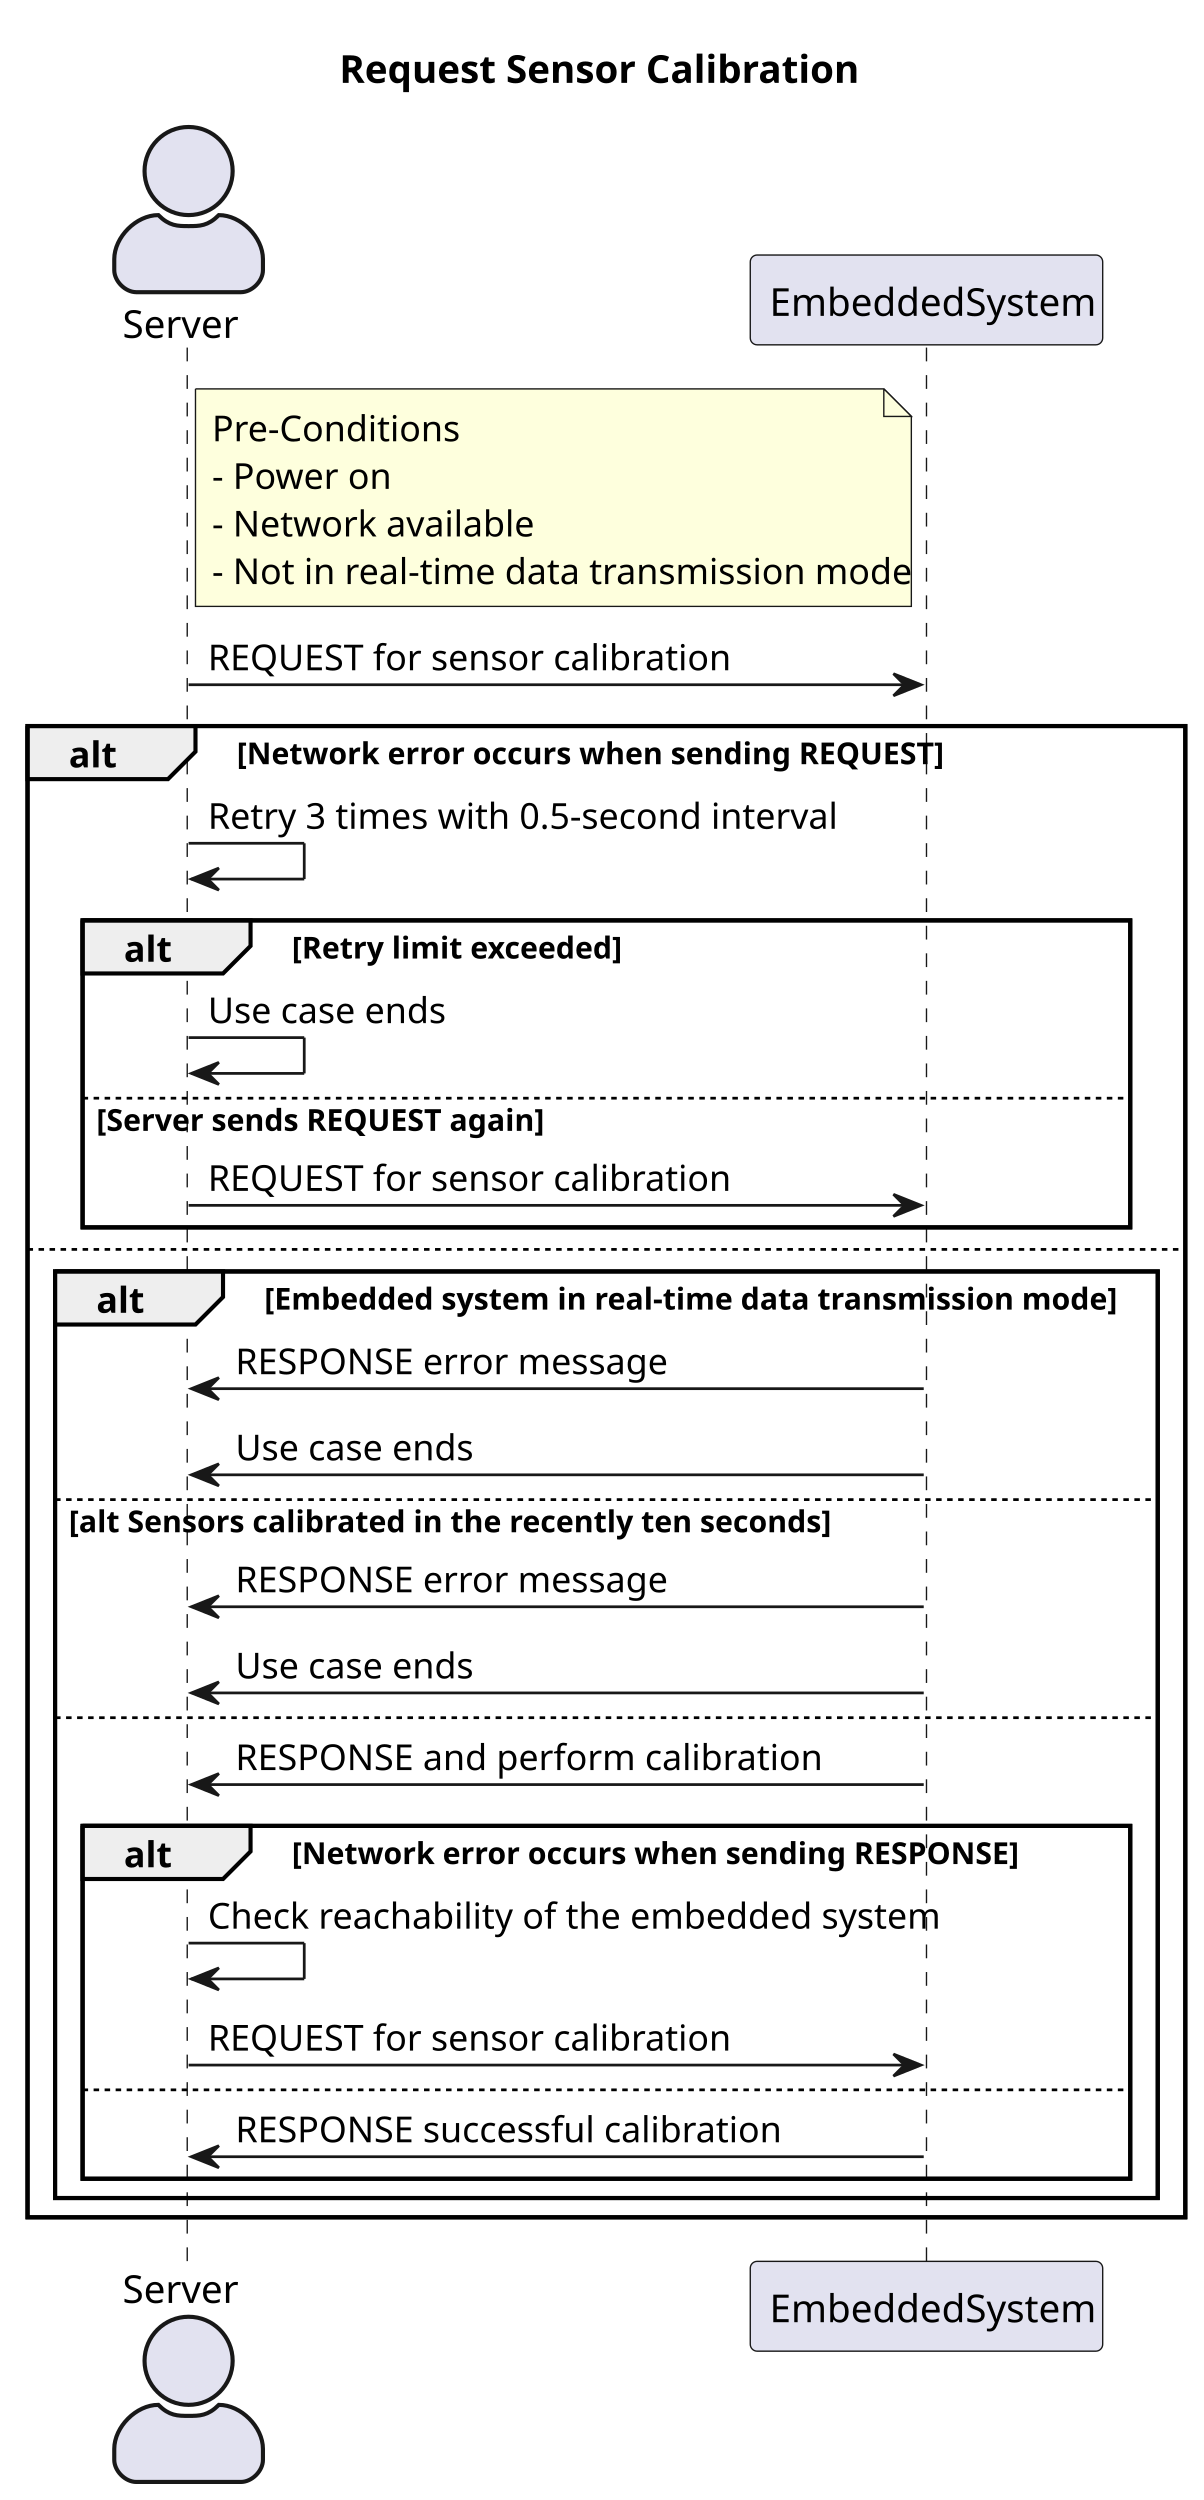
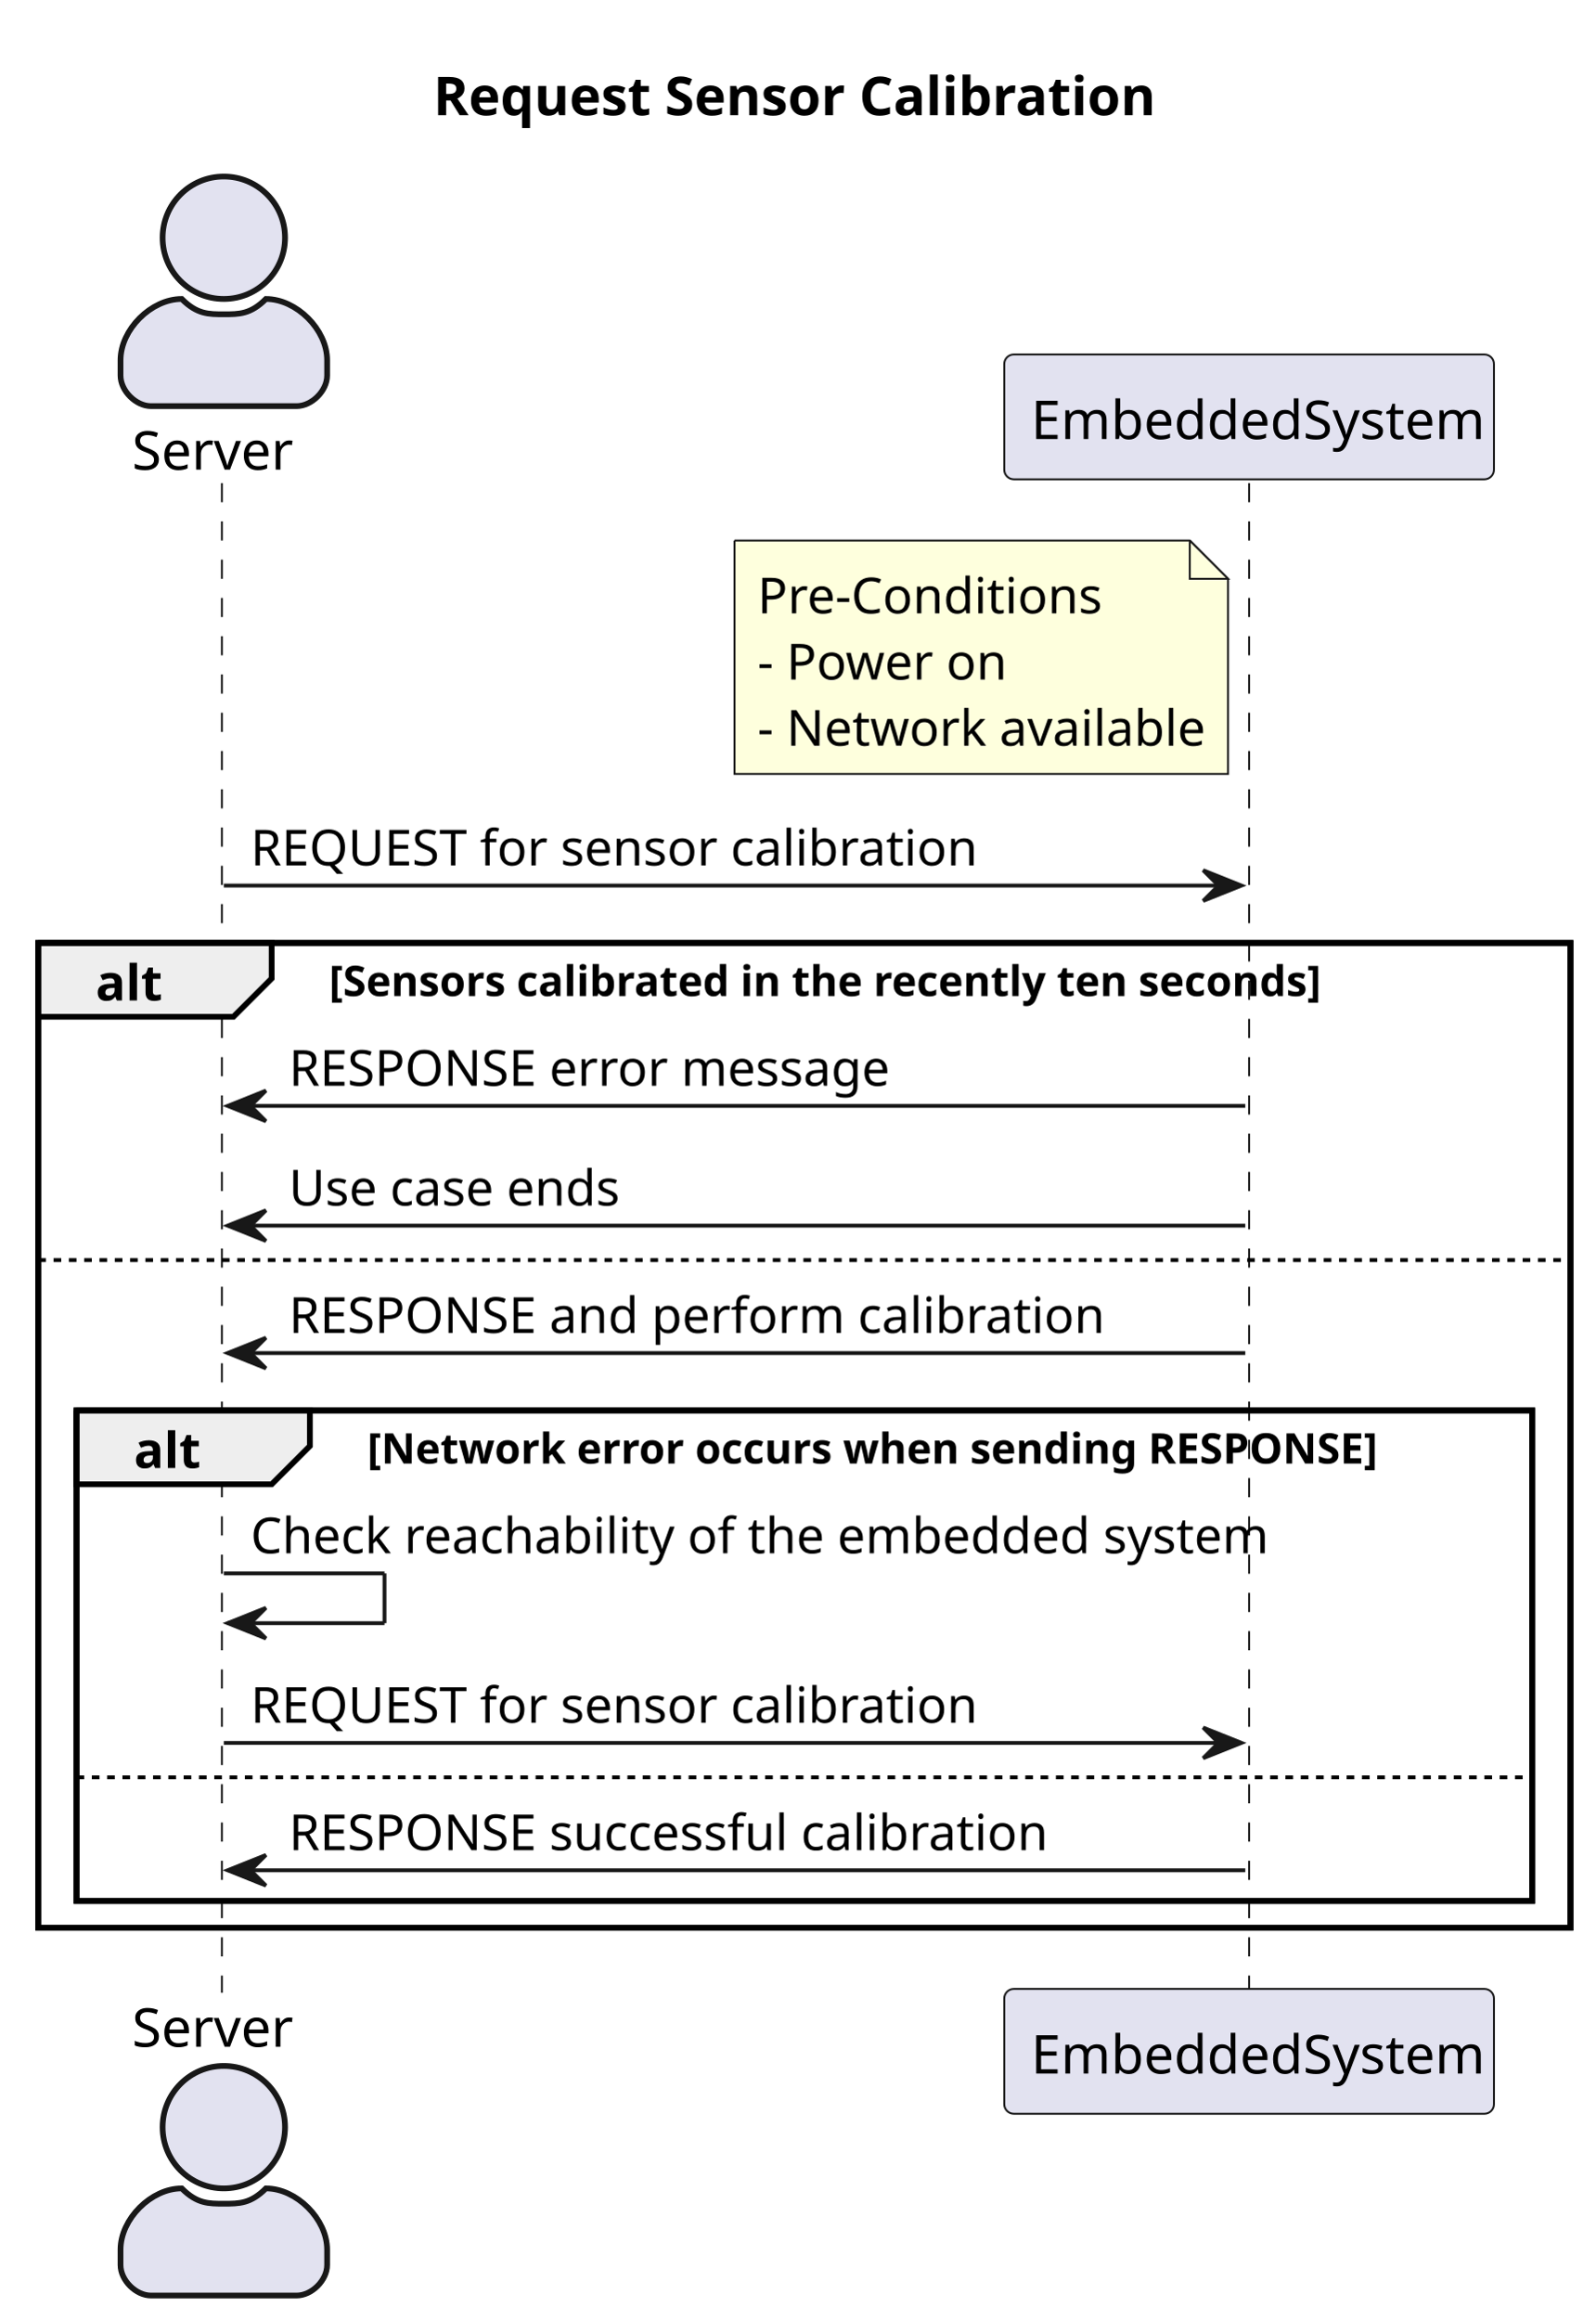
- <svg xmlns="http://www.w3.org/2000/svg" contentStyleType="text/css" height="908px" preserveAspectRatio="none" style="width:437px;height:908px;background:#FFFFFF;" version="1.1" viewBox="0 0 437 908" width="437px" zoomAndPan="magnify">
+ <svg xmlns="http://www.w3.org/2000/svg" contentStyleType="text/css" height="606px" preserveAspectRatio="none" style="width:417px;height:606px;background:#FFFFFF;" version="1.1" viewBox="0 0 417 606" width="417px" zoomAndPan="magnify">
  <defs />
  <g>
-     <text fill="#000000" font-family="sans-serif" font-size="14" font-weight="bold" lengthAdjust="spacing" textLength="193" x="123.25" y="30.107">Request Sensor Calibration</text>
-     <rect fill="none" height="541.627" style="stroke:#000000;stroke-width:1.5;" width="420.5" x="10" y="263.697" />
-     <rect fill="none" height="111.504" style="stroke:#000000;stroke-width:1.5;" width="380.5" x="30" y="334.279" />
-     <rect fill="none" height="336.541" style="stroke:#000000;stroke-width:1.5;" width="400.5" x="20" y="461.783" />
-     <rect fill="none" height="128.164" style="stroke:#000000;stroke-width:1.5;" width="380.5" x="30" y="663.16" />
-     <line style="stroke:#181818;stroke-width:0.5;stroke-dasharray:5.0,5.0;" x1="68" x2="68" y1="126.242" y2="822.324" />
-     <line style="stroke:#181818;stroke-width:0.5;stroke-dasharray:5.0,5.0;" x1="336.5" x2="336.5" y1="126.242" y2="822.324" />
-     <text fill="#000000" font-family="sans-serif" font-size="14" lengthAdjust="spacing" textLength="42" x="44.5" y="122.728">Server</text>
-     <ellipse cx="68.5" cy="62.121" fill="#E2E2F0" rx="16" ry="16" style="stroke:#181818;stroke-width:1.5;" />
-     <path d="M68.5,82.121 C72.5,82.121 75.5,82.121 79.5,78.121 C87.5,78.121 95.5,86.121 95.5,94.121 L95.5,98.121 C95.5,102.121 91.5,106.121 87.5,106.121 L49.5,106.121 C45.5,106.121 41.5,102.121 41.5,98.121 L41.5,94.121 C41.5,86.121 49.5,78.121 57.5,78.121 C61.5,82.121 64.5,82.121 68.5,82.121 " fill="#E2E2F0" style="stroke:#181818;stroke-width:1.5;" />
-     <text fill="#000000" font-family="sans-serif" font-size="14" lengthAdjust="spacing" textLength="42" x="44.5" y="836.432">Server</text>
-     <ellipse cx="68.5" cy="857.445" fill="#E2E2F0" rx="16" ry="16" style="stroke:#181818;stroke-width:1.5;" />
-     <path d="M68.5,877.445 C72.5,877.445 75.5,877.445 79.5,873.445 C87.5,873.445 95.5,881.445 95.5,889.445 L95.5,893.445 C95.5,897.445 91.5,901.445 87.5,901.445 L49.5,901.445 C45.5,901.445 41.5,897.445 41.5,893.445 L41.5,889.445 C41.5,881.445 49.5,873.445 57.5,873.445 C61.5,877.445 64.5,877.445 68.5,877.445 " fill="#E2E2F0" style="stroke:#181818;stroke-width:1.5;" />
-     <rect fill="#E2E2F0" height="32.621" rx="2.5" ry="2.5" style="stroke:#181818;stroke-width:0.5;" width="128" x="272.5" y="92.621" />
-     <text fill="#000000" font-family="sans-serif" font-size="14" lengthAdjust="spacing" textLength="114" x="279.5" y="114.728">EmbeddedSystem</text>
-     <rect fill="#E2E2F0" height="32.621" rx="2.5" ry="2.5" style="stroke:#181818;stroke-width:0.5;" width="128" x="272.5" y="821.324" />
-     <text fill="#000000" font-family="sans-serif" font-size="14" lengthAdjust="spacing" textLength="114" x="279.5" y="843.432">EmbeddedSystem</text>
-     <path d="M71,141.242 L71,220.242 L331,220.242 L331,151.242 L321,141.242 L71,141.242 " fill="#FEFFDD" style="stroke:#181818;stroke-width:0.5;" />
-     <path d="M321,141.242 L321,151.242 L331,151.242 L321,141.242 " fill="#FEFFDD" style="stroke:#181818;stroke-width:0.5;" />
-     <text fill="#000000" font-family="sans-serif" font-size="13" lengthAdjust="spacing" textLength="85" x="77" y="160.27">Pre-Conditions</text>
-     <text fill="#000000" font-family="sans-serif" font-size="13" lengthAdjust="spacing" textLength="62" x="77" y="177.561">- Power on</text>
-     <text fill="#000000" font-family="sans-serif" font-size="13" lengthAdjust="spacing" textLength="108" x="77" y="194.852">- Network available</text>
-     <text fill="#000000" font-family="sans-serif" font-size="13" lengthAdjust="spacing" textLength="239" x="77" y="212.144">- Not in real-time data transmission mode</text>
-     <polygon fill="#181818" points="324.5,244.697,334.5,248.697,324.5,252.697,328.5,248.697" style="stroke:#181818;stroke-width:1.0;" />
-     <line style="stroke:#181818;stroke-width:1.0;" x1="68.5" x2="330.5" y1="248.697" y2="248.697" />
-     <text fill="#000000" font-family="sans-serif" font-size="13" lengthAdjust="spacing" textLength="186" x="75.5" y="243.435">REQUEST for sensor calibration</text>
-     <path d="M10,263.697 L71,263.697 L71,272.988 L61,282.988 L10,282.988 L10,263.697 " fill="#EEEEEE" style="stroke:#000000;stroke-width:1.5;" />
-     <rect fill="none" height="541.627" style="stroke:#000000;stroke-width:1.5;" width="420.5" x="10" y="263.697" />
-     <text fill="#000000" font-family="sans-serif" font-size="13" font-weight="bold" lengthAdjust="spacing" textLength="16" x="25" y="278.726">alt</text>
-     <text fill="#000000" font-family="sans-serif" font-size="11" font-weight="bold" lengthAdjust="spacing" textLength="261" x="86" y="277.567">[Network error occurs when sending REQUEST]</text>
-     <line style="stroke:#181818;stroke-width:1.0;" x1="68.5" x2="110.5" y1="306.279" y2="306.279" />
-     <line style="stroke:#181818;stroke-width:1.0;" x1="110.5" x2="110.5" y1="306.279" y2="319.279" />
-     <line style="stroke:#181818;stroke-width:1.0;" x1="69.5" x2="110.5" y1="319.279" y2="319.279" />
-     <polygon fill="#181818" points="79.5,315.279,69.5,319.279,79.5,323.279,75.5,319.279" style="stroke:#181818;stroke-width:1.0;" />
-     <text fill="#000000" font-family="sans-serif" font-size="13" lengthAdjust="spacing" textLength="217" x="75.5" y="301.017">Retry 3 times with 0.5-second interval</text>
-     <path d="M30,334.279 L91,334.279 L91,343.57 L81,353.57 L30,353.57 L30,334.279 " fill="#EEEEEE" style="stroke:#000000;stroke-width:1.5;" />
-     <rect fill="none" height="111.504" style="stroke:#000000;stroke-width:1.5;" width="380.5" x="30" y="334.279" />
-     <text fill="#000000" font-family="sans-serif" font-size="13" font-weight="bold" lengthAdjust="spacing" textLength="16" x="45" y="349.308">alt</text>
-     <text fill="#000000" font-family="sans-serif" font-size="11" font-weight="bold" lengthAdjust="spacing" textLength="121" x="106" y="348.149">[Retry limit exceeded]</text>
-     <line style="stroke:#181818;stroke-width:1.0;" x1="68.5" x2="110.5" y1="376.861" y2="376.861" />
-     <line style="stroke:#181818;stroke-width:1.0;" x1="110.5" x2="110.5" y1="376.861" y2="389.861" />
-     <line style="stroke:#181818;stroke-width:1.0;" x1="69.5" x2="110.5" y1="389.861" y2="389.861" />
-     <polygon fill="#181818" points="79.5,385.861,69.5,389.861,79.5,393.861,75.5,389.861" style="stroke:#181818;stroke-width:1.0;" />
-     <text fill="#000000" font-family="sans-serif" font-size="13" lengthAdjust="spacing" textLength="87" x="75.5" y="371.599">Use case ends</text>
-     <line style="stroke:#000000;stroke-width:1.0;stroke-dasharray:2.0,2.0;" x1="30" x2="410.5" y1="398.861" y2="398.861" />
-     <text fill="#000000" font-family="sans-serif" font-size="11" font-weight="bold" lengthAdjust="spacing" textLength="166" x="35" y="410.731">[Server sends REQUEST again]</text>
-     <polygon fill="#181818" points="324.5,433.783,334.5,437.783,324.5,441.783,328.5,437.783" style="stroke:#181818;stroke-width:1.0;" />
-     <line style="stroke:#181818;stroke-width:1.0;" x1="68.5" x2="330.5" y1="437.783" y2="437.783" />
-     <text fill="#000000" font-family="sans-serif" font-size="13" lengthAdjust="spacing" textLength="186" x="75.5" y="432.521">REQUEST for sensor calibration</text>
-     <line style="stroke:#000000;stroke-width:1.0;stroke-dasharray:2.0,2.0;" x1="10" x2="430.5" y1="453.783" y2="453.783" />
-     <path d="M20,461.783 L81,461.783 L81,471.074 L71,481.074 L20,481.074 L20,461.783 " fill="#EEEEEE" style="stroke:#000000;stroke-width:1.5;" />
-     <rect fill="none" height="336.541" style="stroke:#000000;stroke-width:1.5;" width="400.5" x="20" y="461.783" />
-     <text fill="#000000" font-family="sans-serif" font-size="13" font-weight="bold" lengthAdjust="spacing" textLength="16" x="35" y="476.812">alt</text>
-     <text fill="#000000" font-family="sans-serif" font-size="11" font-weight="bold" lengthAdjust="spacing" textLength="316" x="96" y="475.653">[Embedded system in real-time data transmission mode]</text>
-     <polygon fill="#181818" points="79.5,500.365,69.5,504.365,79.5,508.365,75.5,504.365" style="stroke:#181818;stroke-width:1.0;" />
-     <line style="stroke:#181818;stroke-width:1.0;" x1="73.5" x2="335.5" y1="504.365" y2="504.365" />
-     <text fill="#000000" font-family="sans-serif" font-size="13" lengthAdjust="spacing" textLength="160" x="85.5" y="499.103">RESPONSE error message</text>
-     <polygon fill="#181818" points="79.5,531.656,69.5,535.656,79.5,539.656,75.5,535.656" style="stroke:#181818;stroke-width:1.0;" />
-     <line style="stroke:#181818;stroke-width:1.0;" x1="73.5" x2="335.5" y1="535.656" y2="535.656" />
-     <text fill="#000000" font-family="sans-serif" font-size="13" lengthAdjust="spacing" textLength="87" x="85.5" y="530.394">Use case ends</text>
-     <line style="stroke:#000000;stroke-width:1.0;stroke-dasharray:2.0,2.0;" x1="20" x2="420.5" y1="544.656" y2="544.656" />
-     <text fill="#000000" font-family="sans-serif" font-size="11" font-weight="bold" lengthAdjust="spacing" textLength="282" x="25" y="556.526">[alt Sensors calibrated in the recently ten seconds]</text>
-     <polygon fill="#181818" points="79.5,579.578,69.5,583.578,79.5,587.578,75.5,583.578" style="stroke:#181818;stroke-width:1.0;" />
-     <line style="stroke:#181818;stroke-width:1.0;" x1="73.5" x2="335.5" y1="583.578" y2="583.578" />
-     <text fill="#000000" font-family="sans-serif" font-size="13" lengthAdjust="spacing" textLength="160" x="85.5" y="578.315">RESPONSE error message</text>
-     <polygon fill="#181818" points="79.5,610.869,69.5,614.869,79.5,618.869,75.5,614.869" style="stroke:#181818;stroke-width:1.0;" />
-     <line style="stroke:#181818;stroke-width:1.0;" x1="73.5" x2="335.5" y1="614.869" y2="614.869" />
-     <text fill="#000000" font-family="sans-serif" font-size="13" lengthAdjust="spacing" textLength="87" x="85.5" y="609.606">Use case ends</text>
-     <line style="stroke:#000000;stroke-width:1.0;stroke-dasharray:2.0,2.0;" x1="20" x2="420.5" y1="623.869" y2="623.869" />
-     <polygon fill="#181818" points="79.5,644.16,69.5,648.16,79.5,652.16,75.5,648.16" style="stroke:#181818;stroke-width:1.0;" />
-     <line style="stroke:#181818;stroke-width:1.0;" x1="73.5" x2="335.5" y1="648.16" y2="648.16" />
-     <text fill="#000000" font-family="sans-serif" font-size="13" lengthAdjust="spacing" textLength="208" x="85.5" y="642.898">RESPONSE and perform calibration</text>
-     <path d="M30,663.16 L91,663.16 L91,672.451 L81,682.451 L30,682.451 L30,663.16 " fill="#EEEEEE" style="stroke:#000000;stroke-width:1.5;" />
-     <rect fill="none" height="128.164" style="stroke:#000000;stroke-width:1.5;" width="380.5" x="30" y="663.16" />
-     <text fill="#000000" font-family="sans-serif" font-size="13" font-weight="bold" lengthAdjust="spacing" textLength="16" x="45" y="678.188">alt</text>
-     <text fill="#000000" font-family="sans-serif" font-size="11" font-weight="bold" lengthAdjust="spacing" textLength="268" x="106" y="677.03">[Network error occurs when sending RESPONSE]</text>
-     <line style="stroke:#181818;stroke-width:1.0;" x1="68.5" x2="110.5" y1="705.742" y2="705.742" />
-     <line style="stroke:#181818;stroke-width:1.0;" x1="110.5" x2="110.5" y1="705.742" y2="718.742" />
-     <line style="stroke:#181818;stroke-width:1.0;" x1="69.5" x2="110.5" y1="718.742" y2="718.742" />
-     <polygon fill="#181818" points="79.5,714.742,69.5,718.742,79.5,722.742,75.5,718.742" style="stroke:#181818;stroke-width:1.0;" />
-     <text fill="#000000" font-family="sans-serif" font-size="13" lengthAdjust="spacing" textLength="254" x="75.5" y="700.48">Check reachability of the embedded system</text>
-     <polygon fill="#181818" points="324.5,746.033,334.5,750.033,324.5,754.033,328.5,750.033" style="stroke:#181818;stroke-width:1.0;" />
-     <line style="stroke:#181818;stroke-width:1.0;" x1="68.5" x2="330.5" y1="750.033" y2="750.033" />
-     <text fill="#000000" font-family="sans-serif" font-size="13" lengthAdjust="spacing" textLength="186" x="75.5" y="744.77">REQUEST for sensor calibration</text>
-     <line style="stroke:#000000;stroke-width:1.0;stroke-dasharray:2.0,2.0;" x1="30" x2="410.5" y1="759.033" y2="759.033" />
-     <polygon fill="#181818" points="79.5,779.324,69.5,783.324,79.5,787.324,75.5,783.324" style="stroke:#181818;stroke-width:1.0;" />
-     <line style="stroke:#181818;stroke-width:1.0;" x1="73.5" x2="335.5" y1="783.324" y2="783.324" />
-     <text fill="#000000" font-family="sans-serif" font-size="13" lengthAdjust="spacing" textLength="202" x="85.5" y="778.062">RESPONSE successful calibration</text>
+     <text fill="#000000" font-family="sans-serif" font-size="14" font-weight="bold" lengthAdjust="spacing" textLength="193" x="113.25" y="30.107">Request Sensor Calibration</text>
+     <rect fill="none" height="257.328" style="stroke:#000000;stroke-width:1.5;" width="400.5" x="10" y="246.406" />
+     <rect fill="none" height="128.164" style="stroke:#000000;stroke-width:1.5;" width="380.5" x="20" y="368.57" />
+     <line style="stroke:#181818;stroke-width:0.5;stroke-dasharray:5.0,5.0;" x1="58" x2="58" y1="126.242" y2="520.734" />
+     <line style="stroke:#181818;stroke-width:0.5;stroke-dasharray:5.0,5.0;" x1="326.5" x2="326.5" y1="126.242" y2="520.734" />
+     <text fill="#000000" font-family="sans-serif" font-size="14" lengthAdjust="spacing" textLength="42" x="34.5" y="122.728">Server</text>
+     <ellipse cx="58.5" cy="62.121" fill="#E2E2F0" rx="16" ry="16" style="stroke:#181818;stroke-width:1.5;" />
+     <path d="M58.5,82.121 C62.5,82.121 65.5,82.121 69.5,78.121 C77.5,78.121 85.5,86.121 85.5,94.121 L85.5,98.121 C85.5,102.121 81.5,106.121 77.5,106.121 L39.5,106.121 C35.5,106.121 31.5,102.121 31.5,98.121 L31.5,94.121 C31.5,86.121 39.5,78.121 47.5,78.121 C51.5,82.121 54.5,82.121 58.5,82.121 " fill="#E2E2F0" style="stroke:#181818;stroke-width:1.5;" />
+     <text fill="#000000" font-family="sans-serif" font-size="14" lengthAdjust="spacing" textLength="42" x="34.5" y="534.842">Server</text>
+     <ellipse cx="58.5" cy="555.856" fill="#E2E2F0" rx="16" ry="16" style="stroke:#181818;stroke-width:1.5;" />
+     <path d="M58.5,575.856 C62.5,575.856 65.5,575.856 69.5,571.856 C77.5,571.856 85.5,579.856 85.5,587.856 L85.5,591.856 C85.5,595.856 81.5,599.856 77.5,599.856 L39.5,599.856 C35.5,599.856 31.5,595.856 31.5,591.856 L31.5,587.856 C31.5,579.856 39.5,571.856 47.5,571.856 C51.5,575.856 54.5,575.856 58.5,575.856 " fill="#E2E2F0" style="stroke:#181818;stroke-width:1.5;" />
+     <rect fill="#E2E2F0" height="32.621" rx="2.5" ry="2.5" style="stroke:#181818;stroke-width:0.5;" width="128" x="262.5" y="92.621" />
+     <text fill="#000000" font-family="sans-serif" font-size="14" lengthAdjust="spacing" textLength="114" x="269.5" y="114.728">EmbeddedSystem</text>
+     <rect fill="#E2E2F0" height="32.621" rx="2.5" ry="2.5" style="stroke:#181818;stroke-width:0.5;" width="128" x="262.5" y="519.734" />
+     <text fill="#000000" font-family="sans-serif" font-size="14" lengthAdjust="spacing" textLength="114" x="269.5" y="541.842">EmbeddedSystem</text>
+     <path d="M192,141.242 L192,202.242 L321,202.242 L321,151.242 L311,141.242 L192,141.242 " fill="#FEFFDD" style="stroke:#181818;stroke-width:0.5;" />
+     <path d="M311,141.242 L311,151.242 L321,151.242 L311,141.242 " fill="#FEFFDD" style="stroke:#181818;stroke-width:0.5;" />
+     <text fill="#000000" font-family="sans-serif" font-size="13" lengthAdjust="spacing" textLength="85" x="198" y="160.27">Pre-Conditions</text>
+     <text fill="#000000" font-family="sans-serif" font-size="13" lengthAdjust="spacing" textLength="62" x="198" y="177.561">- Power on</text>
+     <text fill="#000000" font-family="sans-serif" font-size="13" lengthAdjust="spacing" textLength="108" x="198" y="194.852">- Network available</text>
+     <polygon fill="#181818" points="314.5,227.406,324.5,231.406,314.5,235.406,318.5,231.406" style="stroke:#181818;stroke-width:1.0;" />
+     <line style="stroke:#181818;stroke-width:1.0;" x1="58.5" x2="320.5" y1="231.406" y2="231.406" />
+     <text fill="#000000" font-family="sans-serif" font-size="13" lengthAdjust="spacing" textLength="186" x="65.5" y="226.144">REQUEST for sensor calibration</text>
+     <path d="M10,246.406 L71,246.406 L71,255.697 L61,265.697 L10,265.697 L10,246.406 " fill="#EEEEEE" style="stroke:#000000;stroke-width:1.5;" />
+     <rect fill="none" height="257.328" style="stroke:#000000;stroke-width:1.5;" width="400.5" x="10" y="246.406" />
+     <text fill="#000000" font-family="sans-serif" font-size="13" font-weight="bold" lengthAdjust="spacing" textLength="16" x="25" y="261.435">alt</text>
+     <text fill="#000000" font-family="sans-serif" font-size="11" font-weight="bold" lengthAdjust="spacing" textLength="266" x="86" y="260.276">[Sensors calibrated in the recently ten seconds]</text>
+     <polygon fill="#181818" points="69.5,284.988,59.5,288.988,69.5,292.988,65.5,288.988" style="stroke:#181818;stroke-width:1.0;" />
+     <line style="stroke:#181818;stroke-width:1.0;" x1="63.5" x2="325.5" y1="288.988" y2="288.988" />
+     <text fill="#000000" font-family="sans-serif" font-size="13" lengthAdjust="spacing" textLength="160" x="75.5" y="283.726">RESPONSE error message</text>
+     <polygon fill="#181818" points="69.5,316.279,59.5,320.279,69.5,324.279,65.5,320.279" style="stroke:#181818;stroke-width:1.0;" />
+     <line style="stroke:#181818;stroke-width:1.0;" x1="63.5" x2="325.5" y1="320.279" y2="320.279" />
+     <text fill="#000000" font-family="sans-serif" font-size="13" lengthAdjust="spacing" textLength="87" x="75.5" y="315.017">Use case ends</text>
+     <line style="stroke:#000000;stroke-width:1.0;stroke-dasharray:2.0,2.0;" x1="10" x2="410.5" y1="329.279" y2="329.279" />
+     <polygon fill="#181818" points="69.5,349.57,59.5,353.57,69.5,357.57,65.5,353.57" style="stroke:#181818;stroke-width:1.0;" />
+     <line style="stroke:#181818;stroke-width:1.0;" x1="63.5" x2="325.5" y1="353.57" y2="353.57" />
+     <text fill="#000000" font-family="sans-serif" font-size="13" lengthAdjust="spacing" textLength="208" x="75.5" y="348.308">RESPONSE and perform calibration</text>
+     <path d="M20,368.57 L81,368.57 L81,377.861 L71,387.861 L20,387.861 L20,368.57 " fill="#EEEEEE" style="stroke:#000000;stroke-width:1.5;" />
+     <rect fill="none" height="128.164" style="stroke:#000000;stroke-width:1.5;" width="380.5" x="20" y="368.57" />
+     <text fill="#000000" font-family="sans-serif" font-size="13" font-weight="bold" lengthAdjust="spacing" textLength="16" x="35" y="383.599">alt</text>
+     <text fill="#000000" font-family="sans-serif" font-size="11" font-weight="bold" lengthAdjust="spacing" textLength="268" x="96" y="382.44">[Network error occurs when sending RESPONSE]</text>
+     <line style="stroke:#181818;stroke-width:1.0;" x1="58.5" x2="100.5" y1="411.152" y2="411.152" />
+     <line style="stroke:#181818;stroke-width:1.0;" x1="100.5" x2="100.5" y1="411.152" y2="424.152" />
+     <line style="stroke:#181818;stroke-width:1.0;" x1="59.5" x2="100.5" y1="424.152" y2="424.152" />
+     <polygon fill="#181818" points="69.5,420.152,59.5,424.152,69.5,428.152,65.5,424.152" style="stroke:#181818;stroke-width:1.0;" />
+     <text fill="#000000" font-family="sans-serif" font-size="13" lengthAdjust="spacing" textLength="254" x="65.5" y="405.89">Check reachability of the embedded system</text>
+     <polygon fill="#181818" points="314.5,451.443,324.5,455.443,314.5,459.443,318.5,455.443" style="stroke:#181818;stroke-width:1.0;" />
+     <line style="stroke:#181818;stroke-width:1.0;" x1="58.5" x2="320.5" y1="455.443" y2="455.443" />
+     <text fill="#000000" font-family="sans-serif" font-size="13" lengthAdjust="spacing" textLength="186" x="65.5" y="450.181">REQUEST for sensor calibration</text>
+     <line style="stroke:#000000;stroke-width:1.0;stroke-dasharray:2.0,2.0;" x1="20" x2="400.5" y1="464.443" y2="464.443" />
+     <polygon fill="#181818" points="69.5,484.734,59.5,488.734,69.5,492.734,65.5,488.734" style="stroke:#181818;stroke-width:1.0;" />
+     <line style="stroke:#181818;stroke-width:1.0;" x1="63.5" x2="325.5" y1="488.734" y2="488.734" />
+     <text fill="#000000" font-family="sans-serif" font-size="13" lengthAdjust="spacing" textLength="202" x="75.5" y="483.472">RESPONSE successful calibration</text>
  </g>
</svg>
